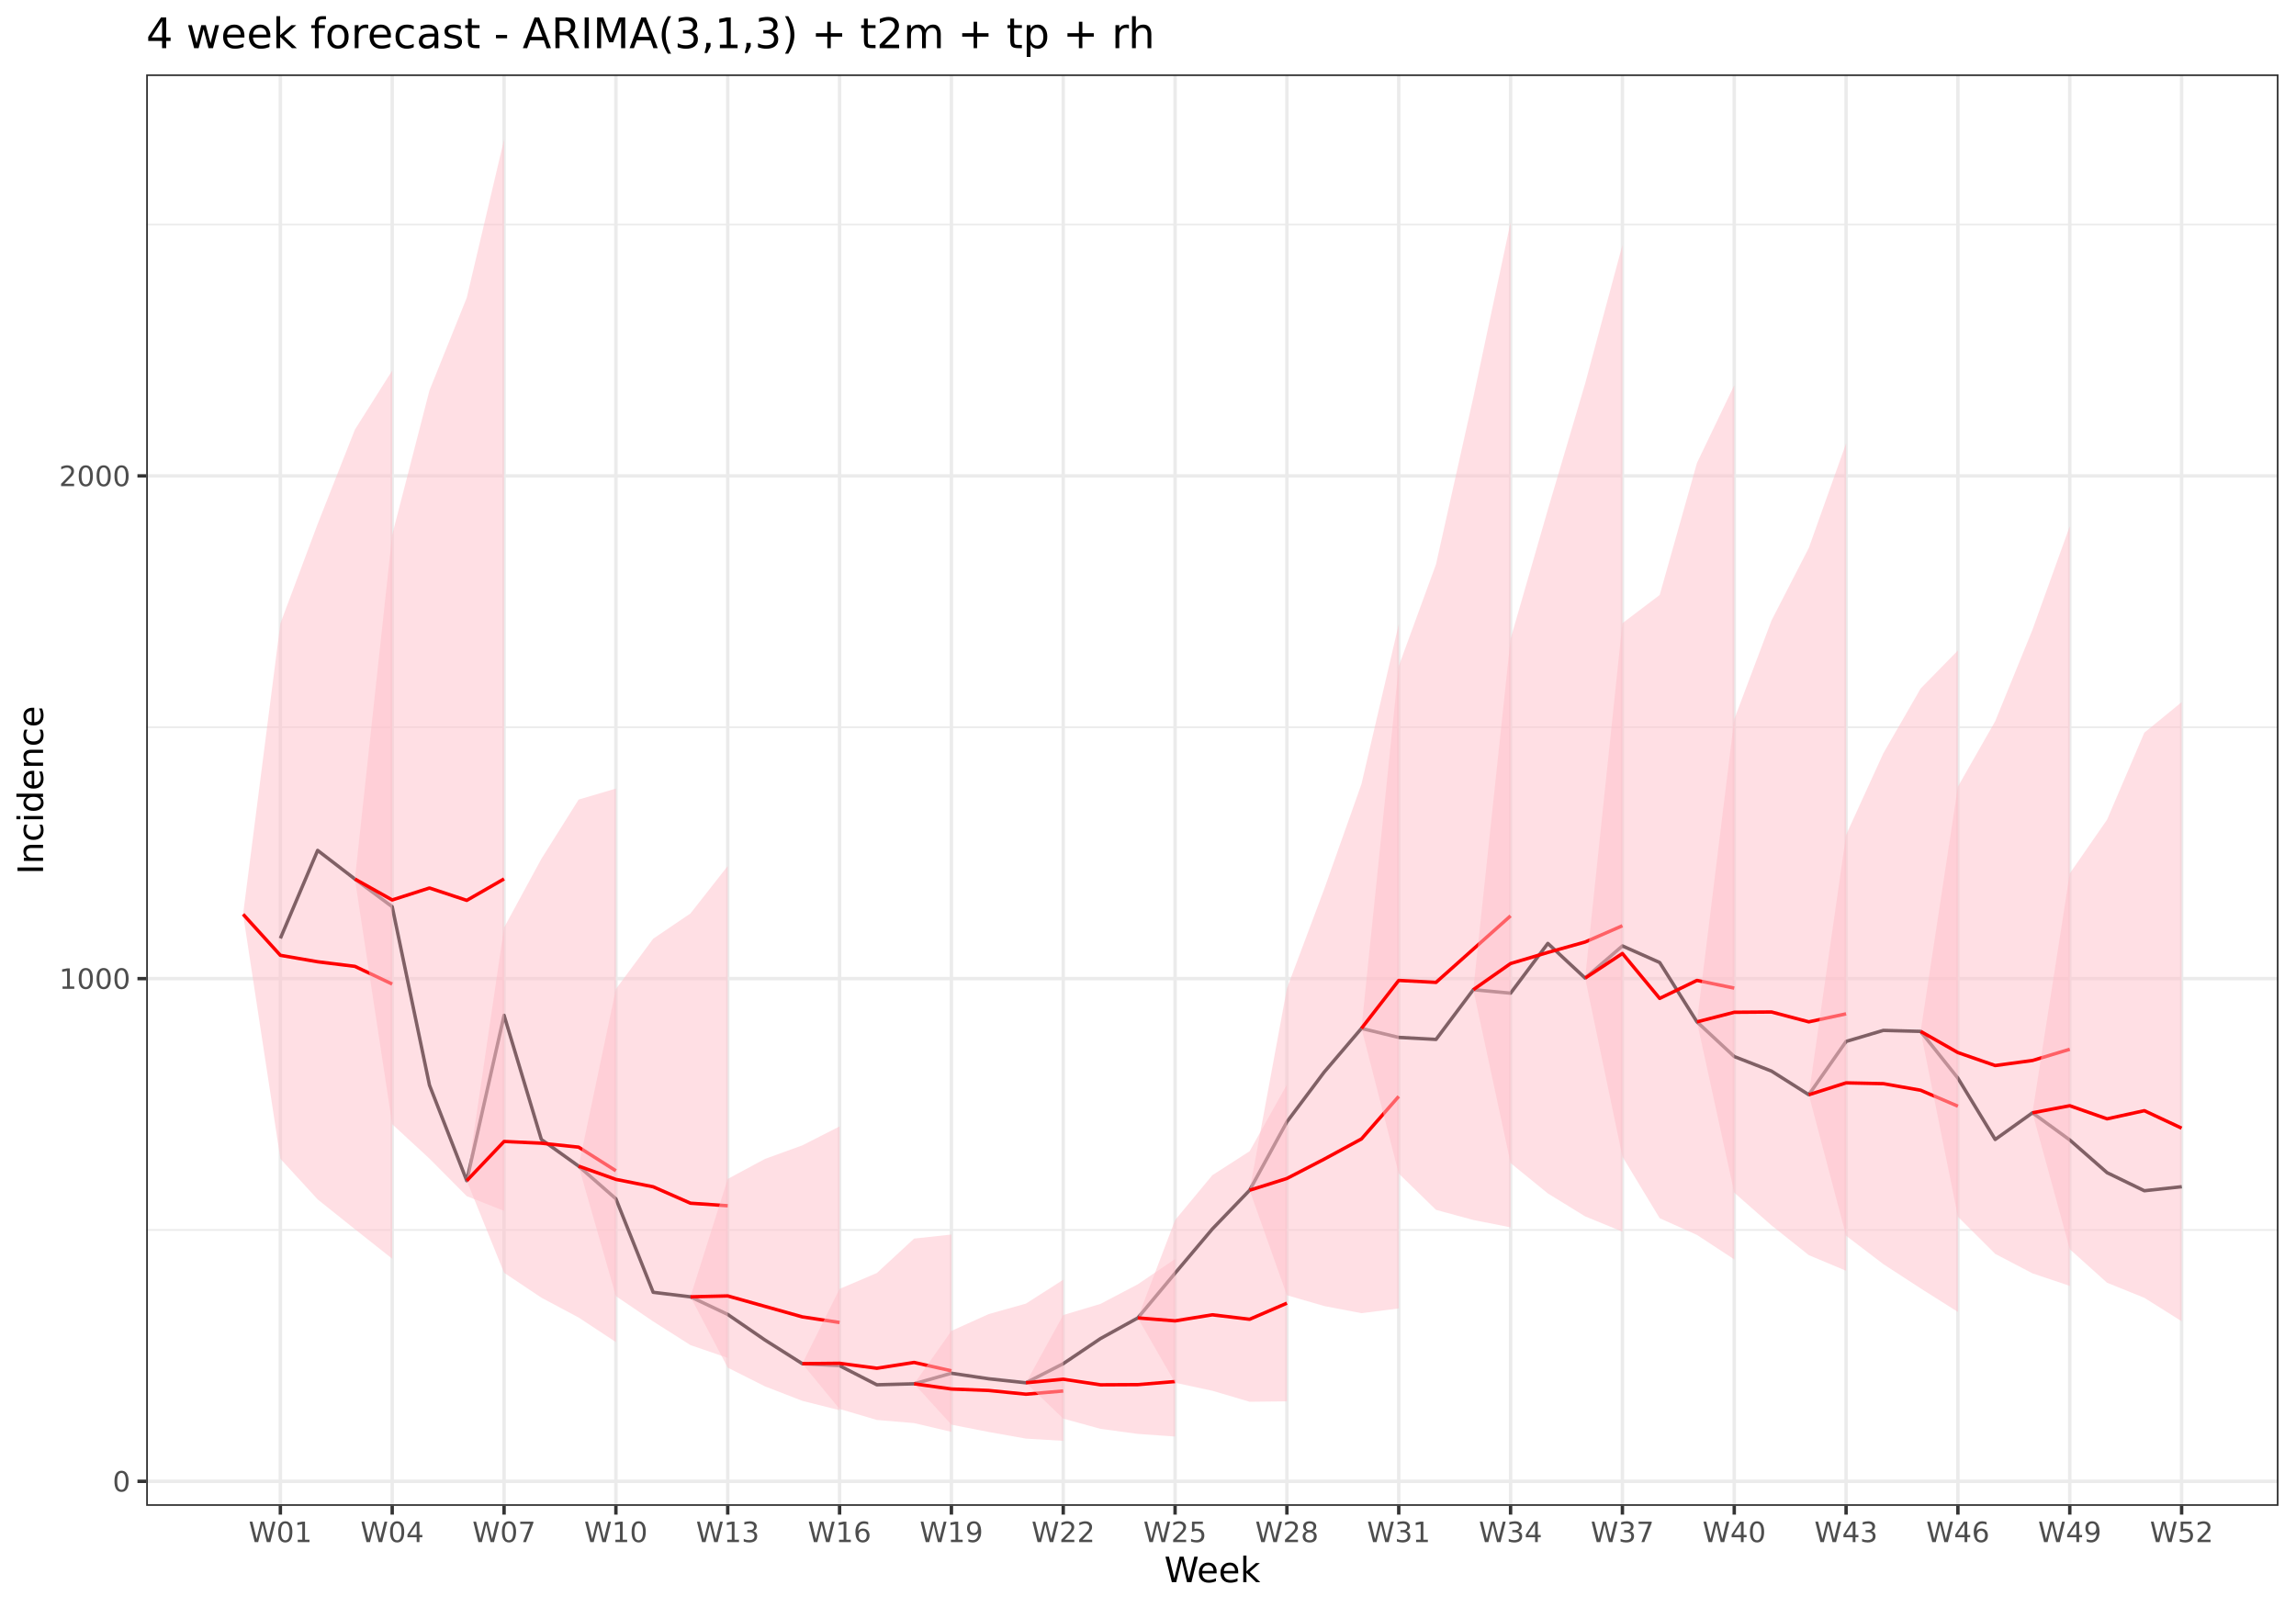
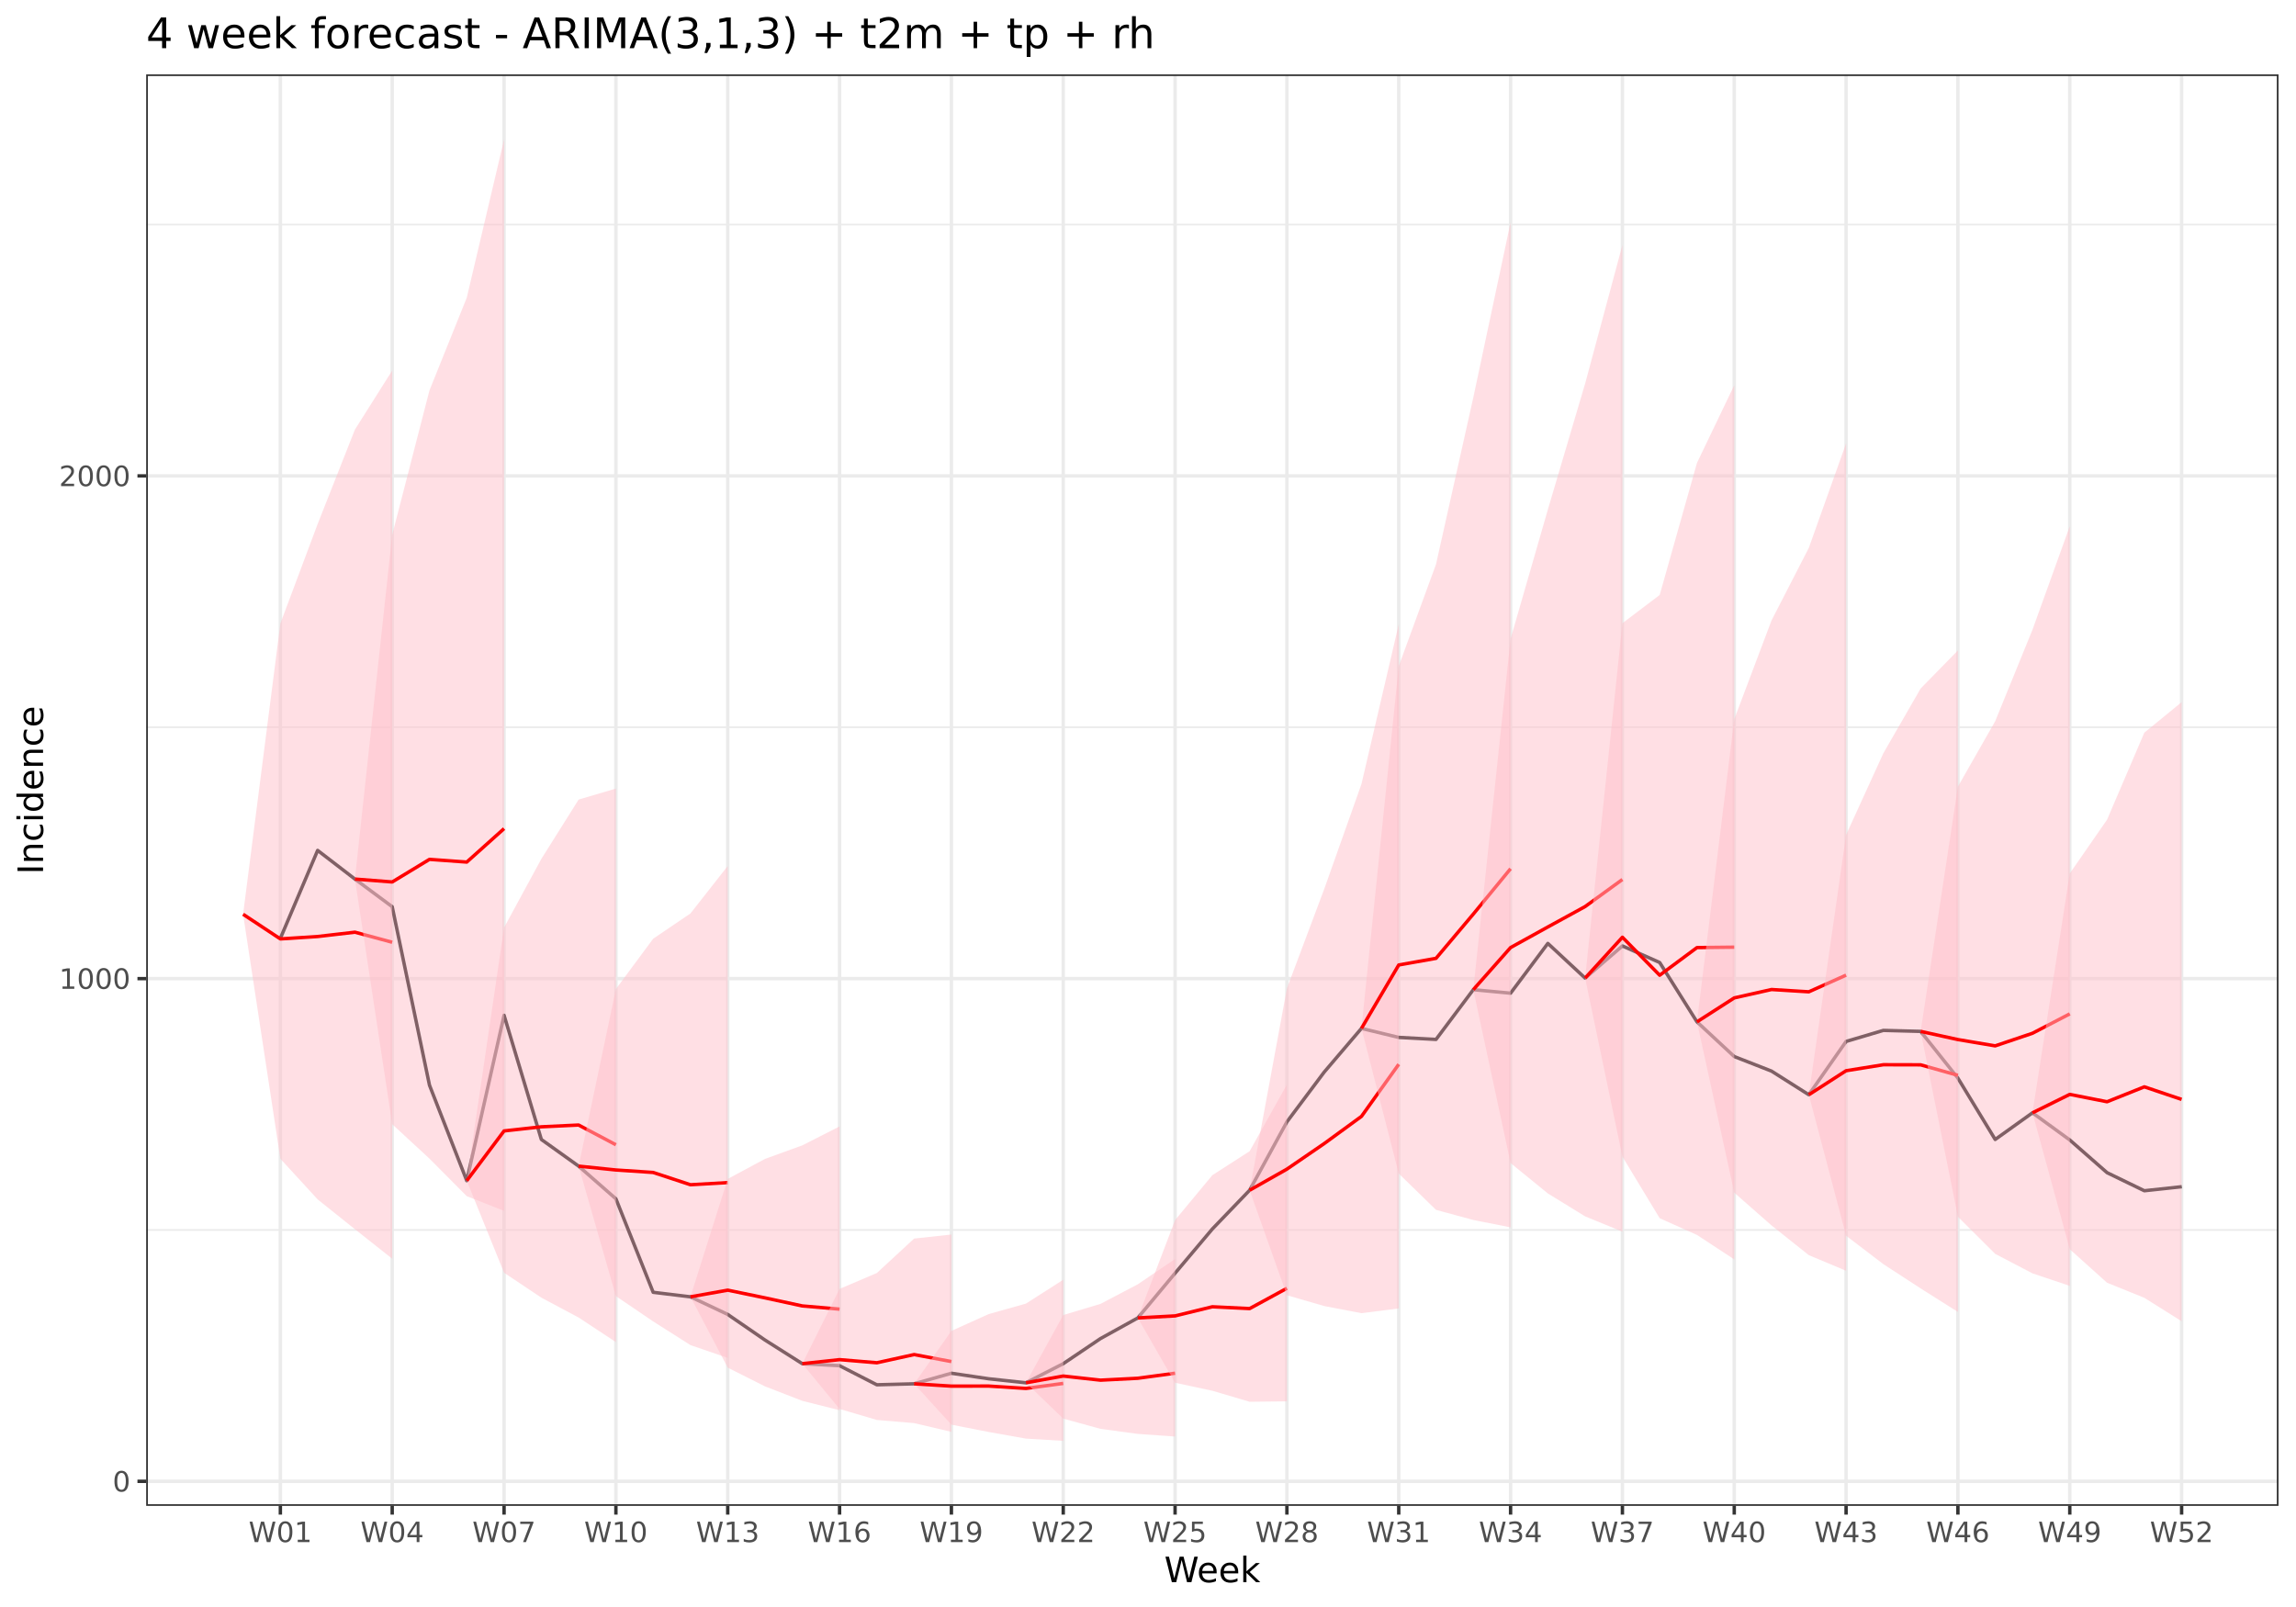
<svg xmlns="http://www.w3.org/2000/svg" class="svglite" width="720.00pt" height="504.00pt" viewBox="0 0 720.00 504.00">
  <defs>
    <style type="text/css">
    .svglite line, .svglite polyline, .svglite polygon, .svglite path, .svglite rect, .svglite circle {
      fill: none;
      stroke: #000000;
      stroke-linecap: round;
      stroke-linejoin: round;
      stroke-miterlimit: 10.00;
    }
    .svglite text {
      white-space: pre;
    }
  </style>
  </defs>
  <rect width="100%" height="100%" style="stroke: none; fill: #FFFFFF;" />
  <defs>
    <clipPath id="cpMC4wMHw3MjAuMDB8MC4wMHw1MDQuMDA=">
      <rect x="0.00" y="0.00" width="720.00" height="504.00" />
    </clipPath>
  </defs>
  <g clip-path="url(#cpMC4wMHw3MjAuMDB8MC4wMHw1MDQuMDA=)">
    <rect x="0.00" y="-0" width="720.00" height="504.00" style="stroke-width: 1.07; stroke: #FFFFFF; fill: #FFFFFF;" />
  </g>
  <defs>
    <clipPath id="cpNDUuODR8NzE0LjUyfDIzLjMyfDQ3Mi4yOQ==">
      <rect x="45.84" y="23.32" width="668.68" height="448.97" />
    </clipPath>
  </defs>
  <g clip-path="url(#cpNDUuODR8NzE0LjUyfDIzLjMyfDQ3Mi4yOQ==)">
    <rect x="45.84" y="23.32" width="668.68" height="448.97" style="stroke-width: 1.07; stroke: none; fill: #FFFFFF;" />
    <polyline points="45.84,385.75 714.52,385.75 " style="stroke-width: 0.53; stroke: #EBEBEB; stroke-linecap: butt;" />
    <polyline points="45.84,228.08 714.52,228.08 " style="stroke-width: 0.53; stroke: #EBEBEB; stroke-linecap: butt;" />
    <polyline points="45.84,70.42 714.52,70.42 " style="stroke-width: 0.53; stroke: #EBEBEB; stroke-linecap: butt;" />
    <polyline points="45.84,464.58 714.52,464.58 " style="stroke-width: 1.07; stroke: #EBEBEB; stroke-linecap: butt;" />
    <polyline points="45.84,306.92 714.52,306.92 " style="stroke-width: 1.07; stroke: #EBEBEB; stroke-linecap: butt;" />
    <polyline points="45.84,149.25 714.52,149.25 " style="stroke-width: 1.07; stroke: #EBEBEB; stroke-linecap: butt;" />
    <polyline points="87.92,472.29 87.92,23.32 " style="stroke-width: 1.07; stroke: #EBEBEB; stroke-linecap: butt;" />
    <polyline points="122.99,472.29 122.99,23.32 " style="stroke-width: 1.07; stroke: #EBEBEB; stroke-linecap: butt;" />
    <polyline points="158.07,472.29 158.07,23.32 " style="stroke-width: 1.07; stroke: #EBEBEB; stroke-linecap: butt;" />
    <polyline points="193.14,472.29 193.14,23.32 " style="stroke-width: 1.07; stroke: #EBEBEB; stroke-linecap: butt;" />
    <polyline points="228.21,472.29 228.21,23.32 " style="stroke-width: 1.07; stroke: #EBEBEB; stroke-linecap: butt;" />
    <polyline points="263.28,472.29 263.28,23.32 " style="stroke-width: 1.07; stroke: #EBEBEB; stroke-linecap: butt;" />
    <polyline points="298.35,472.29 298.35,23.32 " style="stroke-width: 1.07; stroke: #EBEBEB; stroke-linecap: butt;" />
    <polyline points="333.42,472.29 333.42,23.32 " style="stroke-width: 1.07; stroke: #EBEBEB; stroke-linecap: butt;" />
    <polyline points="368.49,472.29 368.49,23.32 " style="stroke-width: 1.07; stroke: #EBEBEB; stroke-linecap: butt;" />
    <polyline points="403.56,472.29 403.56,23.32 " style="stroke-width: 1.07; stroke: #EBEBEB; stroke-linecap: butt;" />
    <polyline points="438.63,472.29 438.63,23.32 " style="stroke-width: 1.07; stroke: #EBEBEB; stroke-linecap: butt;" />
    <polyline points="473.70,472.29 473.70,23.32 " style="stroke-width: 1.07; stroke: #EBEBEB; stroke-linecap: butt;" />
    <polyline points="508.77,472.29 508.77,23.32 " style="stroke-width: 1.07; stroke: #EBEBEB; stroke-linecap: butt;" />
    <polyline points="543.84,472.29 543.84,23.32 " style="stroke-width: 1.07; stroke: #EBEBEB; stroke-linecap: butt;" />
    <polyline points="578.91,472.29 578.91,23.32 " style="stroke-width: 1.07; stroke: #EBEBEB; stroke-linecap: butt;" />
    <polyline points="613.98,472.29 613.98,23.32 " style="stroke-width: 1.07; stroke: #EBEBEB; stroke-linecap: butt;" />
    <polyline points="649.06,472.29 649.06,23.32 " style="stroke-width: 1.07; stroke: #EBEBEB; stroke-linecap: butt;" />
    <polyline points="684.13,472.29 684.13,23.32 " style="stroke-width: 1.07; stroke: #EBEBEB; stroke-linecap: butt;" />
    <polyline points="87.92,294.30 99.61,266.71 111.30,275.70 122.99,284.37 134.68,340.34 146.37,370.30 158.07,318.43 169.76,357.37 181.45,365.73 193.14,375.98 204.83,405.30 216.52,406.72 228.21,412.24 239.90,420.28 251.59,427.69 263.28,428.32 274.97,434.31 286.66,434.00 298.35,430.69 310.04,432.42 321.73,433.68 333.42,427.69 345.11,419.81 356.80,413.34 368.49,399.31 380.18,385.44 391.87,373.29 403.56,351.85 415.25,336.24 426.94,322.53 438.63,325.36 450.32,325.99 462.01,310.39 473.70,311.49 485.39,295.88 497.08,306.76 508.77,296.67 520.46,301.87 532.15,320.48 543.84,331.36 555.53,335.93 567.22,343.34 578.91,326.63 590.60,323.16 602.29,323.47 613.98,338.14 625.67,357.37 637.36,349.01 649.06,357.53 660.75,367.78 672.44,373.45 684.13,372.19 " style="stroke-width: 1.07; stroke-linecap: butt;" />
    <polygon points="76.23,286.74 87.92,195.55 99.61,164.35 111.30,134.73 122.99,116.21 122.99,394.77 111.30,385.51 99.61,376.16 87.92,363.42 76.23,286.74 " style="stroke-width: 0.00; stroke: none; stroke-linecap: butt; fill: #FFC0CB; fill-opacity: 0.50;" />
    <polyline points="76.23,286.74 87.92,195.55 99.61,164.35 111.30,134.73 122.99,116.21 " style="stroke-width: 1.07; stroke: none; stroke-linecap: butt;" />
    <polyline points="122.99,394.77 111.30,385.51 99.61,376.16 87.92,363.42 76.23,286.74 " style="stroke-width: 1.07; stroke: none; stroke-linecap: butt;" />
-     <polyline points="76.23,286.74 87.92,299.61 99.61,301.64 111.30,303.08 122.99,308.63 " style="stroke-width: 1.07; stroke: #FF0000; stroke-linecap: butt;" />
+     <polyline points="76.23,286.74 87.92,294.47 99.61,293.72 111.30,292.36 122.99,295.52 " style="stroke-width: 1.07; stroke: #FF0000; stroke-linecap: butt;" />
    <polygon points="111.30,275.70 122.99,167.75 134.68,122.43 146.37,93.37 158.07,43.73 158.07,379.77 146.37,375.15 134.68,363.38 122.99,352.58 111.30,275.70 " style="stroke-width: 0.00; stroke: none; stroke-linecap: butt; fill: #FFC0CB; fill-opacity: 0.50;" />
    <polyline points="111.30,275.70 122.99,167.75 134.68,122.43 146.37,93.37 158.07,43.73 " style="stroke-width: 1.07; stroke: none; stroke-linecap: butt;" />
    <polyline points="158.07,379.77 146.37,375.15 134.68,363.38 122.99,352.58 111.30,275.70 " style="stroke-width: 1.07; stroke: none; stroke-linecap: butt;" />
-     <polyline points="111.30,275.70 122.99,282.25 134.68,278.50 146.37,282.38 158.07,275.65 " style="stroke-width: 1.07; stroke: #FF0000; stroke-linecap: butt;" />
+     <polyline points="111.30,275.70 122.99,276.61 134.68,269.52 146.37,270.37 158.07,259.88 " style="stroke-width: 1.07; stroke: #FF0000; stroke-linecap: butt;" />
    <polygon points="146.37,370.30 158.07,290.91 169.76,269.38 181.45,250.77 193.14,247.31 193.14,420.93 181.45,413.21 169.76,406.98 158.07,399.17 146.37,370.30 " style="stroke-width: 0.00; stroke: none; stroke-linecap: butt; fill: #FFC0CB; fill-opacity: 0.50;" />
    <polyline points="146.37,370.30 158.07,290.91 169.76,269.38 181.45,250.77 193.14,247.31 " style="stroke-width: 1.07; stroke: none; stroke-linecap: butt;" />
    <polyline points="193.14,420.93 181.45,413.21 169.76,406.98 158.07,399.17 146.37,370.30 " style="stroke-width: 1.07; stroke: none; stroke-linecap: butt;" />
-     <polyline points="146.37,370.30 158.07,358.00 169.76,358.54 181.45,359.78 193.14,367.19 " style="stroke-width: 1.07; stroke: #FF0000; stroke-linecap: butt;" />
+     <polyline points="146.37,370.30 158.07,354.69 169.76,353.40 181.45,352.84 193.14,359.03 " style="stroke-width: 1.07; stroke: #FF0000; stroke-linecap: butt;" />
    <polygon points="181.45,365.73 193.14,310.19 204.83,294.41 216.52,286.48 228.21,271.60 228.21,425.88 216.52,421.86 204.83,414.44 193.14,406.50 181.45,365.73 " style="stroke-width: 0.00; stroke: none; stroke-linecap: butt; fill: #FFC0CB; fill-opacity: 0.50;" />
    <polyline points="181.45,365.73 193.14,310.19 204.83,294.41 216.52,286.48 228.21,271.60 " style="stroke-width: 1.07; stroke: none; stroke-linecap: butt;" />
    <polyline points="228.21,425.88 216.52,421.86 204.83,414.44 193.14,406.50 181.45,365.73 " style="stroke-width: 1.07; stroke: none; stroke-linecap: butt;" />
-     <polyline points="181.45,365.73 193.14,369.89 204.83,372.21 216.52,377.36 228.21,378.16 " style="stroke-width: 1.07; stroke: #FF0000; stroke-linecap: butt;" />
+     <polyline points="181.45,365.73 193.14,366.94 204.83,367.72 216.52,371.57 228.21,370.90 " style="stroke-width: 1.07; stroke: #FF0000; stroke-linecap: butt;" />
    <polygon points="216.52,406.72 228.21,369.74 239.90,363.46 251.59,359.22 263.28,353.28 263.28,442.29 251.59,439.34 239.90,434.81 228.21,428.93 216.52,406.72 " style="stroke-width: 0.00; stroke: none; stroke-linecap: butt; fill: #FFC0CB; fill-opacity: 0.50;" />
    <polyline points="216.52,406.72 228.21,369.74 239.90,363.46 251.59,359.22 263.28,353.28 " style="stroke-width: 1.07; stroke: none; stroke-linecap: butt;" />
    <polyline points="263.28,442.29 251.59,439.34 239.90,434.81 228.21,428.93 216.52,406.72 " style="stroke-width: 1.07; stroke: none; stroke-linecap: butt;" />
-     <polyline points="216.52,406.72 228.21,406.44 239.90,409.72 251.59,413.01 263.28,414.77 " style="stroke-width: 1.07; stroke: #FF0000; stroke-linecap: butt;" />
+     <polyline points="216.52,406.72 228.21,404.63 239.90,407.05 251.59,409.58 263.28,410.58 " style="stroke-width: 1.07; stroke: #FF0000; stroke-linecap: butt;" />
    <polygon points="251.59,427.69 263.28,404.24 274.97,399.25 286.66,388.45 298.35,387.18 298.35,449.07 286.66,446.33 274.97,445.34 263.28,441.89 251.59,427.69 " style="stroke-width: 0.00; stroke: none; stroke-linecap: butt; fill: #FFC0CB; fill-opacity: 0.50;" />
    <polyline points="251.59,427.69 263.28,404.24 274.97,399.25 286.66,388.45 298.35,387.18 " style="stroke-width: 1.07; stroke: none; stroke-linecap: butt;" />
    <polyline points="298.35,449.07 286.66,446.33 274.97,445.34 263.28,441.89 251.59,427.69 " style="stroke-width: 1.07; stroke: none; stroke-linecap: butt;" />
-     <polyline points="251.59,427.69 263.28,427.57 274.97,429.12 286.66,427.30 298.35,429.93 " style="stroke-width: 1.07; stroke: #FF0000; stroke-linecap: butt;" />
+     <polyline points="251.59,427.69 263.28,426.42 274.97,427.40 286.66,424.83 298.35,427.02 " style="stroke-width: 1.07; stroke: #FF0000; stroke-linecap: butt;" />
    <polygon points="286.66,434.00 298.35,417.41 310.04,412.13 321.73,408.84 333.42,401.37 333.42,451.89 321.73,451.19 310.04,449.11 298.35,446.82 286.66,434.00 " style="stroke-width: 0.00; stroke: none; stroke-linecap: butt; fill: #FFC0CB; fill-opacity: 0.50;" />
    <polyline points="286.66,434.00 298.35,417.41 310.04,412.13 321.73,408.84 333.42,401.37 " style="stroke-width: 1.07; stroke: none; stroke-linecap: butt;" />
    <polyline points="333.42,451.89 321.73,451.19 310.04,449.11 298.35,446.82 286.66,434.00 " style="stroke-width: 1.07; stroke: none; stroke-linecap: butt;" />
-     <polyline points="286.66,434.00 298.35,435.63 310.04,436.09 321.73,437.26 333.42,436.25 " style="stroke-width: 1.07; stroke: #FF0000; stroke-linecap: butt;" />
+     <polyline points="286.66,434.00 298.35,434.73 310.04,434.71 321.73,435.45 333.42,433.88 " style="stroke-width: 1.07; stroke: #FF0000; stroke-linecap: butt;" />
    <polygon points="321.73,433.68 333.42,412.44 345.11,408.93 356.80,402.79 368.49,394.85 368.49,450.54 356.80,449.71 345.11,448.13 333.42,444.92 321.73,433.68 " style="stroke-width: 0.00; stroke: none; stroke-linecap: butt; fill: #FFC0CB; fill-opacity: 0.50;" />
    <polyline points="321.73,433.68 333.42,412.44 345.11,408.93 356.80,402.79 368.49,394.85 " style="stroke-width: 1.07; stroke: none; stroke-linecap: butt;" />
    <polyline points="368.49,450.54 356.80,449.71 345.11,448.13 333.42,444.92 321.73,433.68 " style="stroke-width: 1.07; stroke: none; stroke-linecap: butt;" />
-     <polyline points="321.73,433.68 333.42,432.56 345.11,434.32 356.80,434.26 368.49,433.29 " style="stroke-width: 1.07; stroke: #FF0000; stroke-linecap: butt;" />
+     <polyline points="321.73,433.68 333.42,431.57 345.11,432.86 356.80,432.26 368.49,430.68 " style="stroke-width: 1.07; stroke: #FF0000; stroke-linecap: butt;" />
    <polygon points="356.80,413.34 368.49,382.66 380.18,368.57 391.87,361.05 403.56,340.14 403.56,439.50 391.87,439.63 380.18,436.18 368.49,433.67 356.80,413.34 " style="stroke-width: 0.00; stroke: none; stroke-linecap: butt; fill: #FFC0CB; fill-opacity: 0.50;" />
    <polyline points="356.80,413.34 368.49,382.66 380.18,368.57 391.87,361.05 403.56,340.14 " style="stroke-width: 1.07; stroke: none; stroke-linecap: butt;" />
    <polyline points="403.56,439.50 391.87,439.63 380.18,436.18 368.49,433.67 356.80,413.34 " style="stroke-width: 1.07; stroke: none; stroke-linecap: butt;" />
-     <polyline points="356.80,413.34 368.49,414.26 380.18,412.36 391.87,413.76 403.56,408.71 " style="stroke-width: 1.07; stroke: #FF0000; stroke-linecap: butt;" />
+     <polyline points="356.80,413.34 368.49,412.70 380.18,409.84 391.87,410.41 403.56,404.04 " style="stroke-width: 1.07; stroke: #FF0000; stroke-linecap: butt;" />
    <polygon points="391.87,373.29 403.56,310.00 415.25,278.86 426.94,245.90 438.63,195.79 438.63,410.36 426.94,411.85 415.25,409.61 403.56,406.22 391.87,373.29 " style="stroke-width: 0.00; stroke: none; stroke-linecap: butt; fill: #FFC0CB; fill-opacity: 0.50;" />
    <polyline points="391.87,373.29 403.56,310.00 415.25,278.86 426.94,245.90 438.63,195.79 " style="stroke-width: 1.07; stroke: none; stroke-linecap: butt;" />
    <polyline points="438.63,410.36 426.94,411.85 415.25,409.61 403.56,406.22 391.87,373.29 " style="stroke-width: 1.07; stroke: none; stroke-linecap: butt;" />
-     <polyline points="391.87,373.29 403.56,369.60 415.25,363.54 426.94,357.20 438.63,343.86 " style="stroke-width: 1.07; stroke: #FF0000; stroke-linecap: butt;" />
+     <polyline points="391.87,373.29 403.56,366.67 415.25,358.66 426.94,350.13 438.63,333.79 " style="stroke-width: 1.07; stroke: #FF0000; stroke-linecap: butt;" />
    <polygon points="426.94,322.53 438.63,208.92 450.32,176.97 462.01,124.68 473.70,69.73 473.70,384.93 462.01,382.62 450.32,379.45 438.63,368.06 426.94,322.53 " style="stroke-width: 0.00; stroke: none; stroke-linecap: butt; fill: #FFC0CB; fill-opacity: 0.50;" />
    <polyline points="426.94,322.53 438.63,208.92 450.32,176.97 462.01,124.68 473.70,69.73 " style="stroke-width: 1.07; stroke: none; stroke-linecap: butt;" />
    <polyline points="473.70,384.93 462.01,382.62 450.32,379.45 438.63,368.06 426.94,322.53 " style="stroke-width: 1.07; stroke: none; stroke-linecap: butt;" />
-     <polyline points="426.94,322.53 438.63,307.49 450.32,308.10 462.01,297.67 473.70,287.24 " style="stroke-width: 1.07; stroke: #FF0000; stroke-linecap: butt;" />
+     <polyline points="426.94,322.53 438.63,302.64 450.32,300.56 462.01,286.68 473.70,272.45 " style="stroke-width: 1.07; stroke: #FF0000; stroke-linecap: butt;" />
    <polygon points="462.01,310.39 473.70,200.37 485.39,159.82 497.08,120.30 508.77,76.84 508.77,386.28 497.08,381.49 485.39,374.30 473.70,364.77 462.01,310.39 " style="stroke-width: 0.00; stroke: none; stroke-linecap: butt; fill: #FFC0CB; fill-opacity: 0.50;" />
    <polyline points="462.01,310.39 473.70,200.37 485.39,159.82 497.08,120.30 508.77,76.84 " style="stroke-width: 1.07; stroke: none; stroke-linecap: butt;" />
    <polyline points="508.77,386.28 497.08,381.49 485.39,374.30 473.70,364.77 462.01,310.39 " style="stroke-width: 1.07; stroke: none; stroke-linecap: butt;" />
-     <polyline points="462.01,310.39 473.70,302.19 485.39,298.71 497.08,295.44 508.77,290.34 " style="stroke-width: 1.07; stroke: #FF0000; stroke-linecap: butt;" />
+     <polyline points="462.01,310.39 473.70,297.18 485.39,290.72 497.08,284.32 508.77,275.83 " style="stroke-width: 1.07; stroke: #FF0000; stroke-linecap: butt;" />
    <polygon points="497.08,306.76 508.77,195.46 520.46,186.60 532.15,145.19 543.84,120.82 543.84,394.98 532.15,387.31 520.46,382.07 508.77,362.75 497.08,306.76 " style="stroke-width: 0.00; stroke: none; stroke-linecap: butt; fill: #FFC0CB; fill-opacity: 0.50;" />
    <polyline points="497.08,306.76 508.77,195.46 520.46,186.60 532.15,145.19 543.84,120.82 " style="stroke-width: 1.07; stroke: none; stroke-linecap: butt;" />
    <polyline points="543.84,394.98 532.15,387.31 520.46,382.07 508.77,362.75 497.08,306.76 " style="stroke-width: 1.07; stroke: none; stroke-linecap: butt;" />
-     <polyline points="497.08,306.76 508.77,299.04 520.46,313.13 532.15,307.48 543.84,309.90 " style="stroke-width: 1.07; stroke: #FF0000; stroke-linecap: butt;" />
+     <polyline points="497.08,306.76 508.77,293.95 520.46,305.86 532.15,297.19 543.84,297.06 " style="stroke-width: 1.07; stroke: #FF0000; stroke-linecap: butt;" />
    <polygon points="532.15,320.48 543.84,225.58 555.53,194.59 567.22,171.84 578.91,139.05 578.91,398.55 567.22,393.65 555.53,384.33 543.84,374.05 532.15,320.48 " style="stroke-width: 0.00; stroke: none; stroke-linecap: butt; fill: #FFC0CB; fill-opacity: 0.50;" />
    <polyline points="532.15,320.48 543.84,225.58 555.53,194.59 567.22,171.84 578.91,139.05 " style="stroke-width: 1.07; stroke: none; stroke-linecap: butt;" />
    <polyline points="578.91,398.55 567.22,393.65 555.53,384.33 543.84,374.05 532.15,320.48 " style="stroke-width: 1.07; stroke: none; stroke-linecap: butt;" />
-     <polyline points="532.15,320.48 543.84,317.48 555.53,317.39 567.22,320.48 578.91,317.97 " style="stroke-width: 1.07; stroke: #FF0000; stroke-linecap: butt;" />
+     <polyline points="532.15,320.48 543.84,312.97 555.53,310.34 567.22,311.06 578.91,305.83 " style="stroke-width: 1.07; stroke: #FF0000; stroke-linecap: butt;" />
    <polygon points="567.22,343.34 578.91,261.84 590.60,236.24 602.29,215.94 613.98,203.99 613.98,411.47 602.29,404.08 590.60,396.47 578.91,387.56 567.22,343.34 " style="stroke-width: 0.00; stroke: none; stroke-linecap: butt; fill: #FFC0CB; fill-opacity: 0.50;" />
    <polyline points="567.22,343.34 578.91,261.84 590.60,236.24 602.29,215.94 613.98,203.99 " style="stroke-width: 1.07; stroke: none; stroke-linecap: butt;" />
    <polyline points="613.98,411.47 602.29,404.08 590.60,396.47 578.91,387.56 567.22,343.34 " style="stroke-width: 1.07; stroke: none; stroke-linecap: butt;" />
-     <polyline points="567.22,343.34 578.91,339.62 590.60,339.87 602.29,341.93 613.98,346.94 " style="stroke-width: 1.07; stroke: #FF0000; stroke-linecap: butt;" />
+     <polyline points="567.22,343.34 578.91,335.81 590.60,333.93 602.29,333.96 613.98,337.26 " style="stroke-width: 1.07; stroke: #FF0000; stroke-linecap: butt;" />
    <polygon points="602.29,323.47 613.98,246.70 625.67,226.20 637.36,197.51 649.06,165.03 649.06,403.29 637.36,399.36 625.67,393.25 613.98,381.60 602.29,323.47 " style="stroke-width: 0.00; stroke: none; stroke-linecap: butt; fill: #FFC0CB; fill-opacity: 0.50;" />
    <polyline points="602.29,323.47 613.98,246.70 625.67,226.20 637.36,197.51 649.06,165.03 " style="stroke-width: 1.07; stroke: none; stroke-linecap: butt;" />
    <polyline points="649.06,403.29 637.36,399.36 625.67,393.25 613.98,381.60 602.29,323.47 " style="stroke-width: 1.07; stroke: none; stroke-linecap: butt;" />
-     <polyline points="602.29,323.47 613.98,330.12 625.67,334.18 637.36,332.60 649.06,329.08 " style="stroke-width: 1.07; stroke: #FF0000; stroke-linecap: butt;" />
+     <polyline points="602.29,323.47 613.98,326.04 625.67,328.01 637.36,324.06 649.06,317.98 " style="stroke-width: 1.07; stroke: #FF0000; stroke-linecap: butt;" />
    <polygon points="637.36,349.01 649.06,273.94 660.75,257.08 672.44,229.78 684.13,220.22 684.13,414.38 672.44,407.03 660.75,402.30 649.06,391.80 637.36,349.01 " style="stroke-width: 0.00; stroke: none; stroke-linecap: butt; fill: #FFC0CB; fill-opacity: 0.50;" />
    <polyline points="637.36,349.01 649.06,273.94 660.75,257.08 672.44,229.78 684.13,220.22 " style="stroke-width: 1.07; stroke: none; stroke-linecap: butt;" />
    <polyline points="684.13,414.38 672.44,407.03 660.75,402.30 649.06,391.80 637.36,349.01 " style="stroke-width: 1.07; stroke: none; stroke-linecap: butt;" />
-     <polyline points="637.36,349.01 649.06,346.79 660.75,350.90 672.44,348.34 684.13,353.82 " style="stroke-width: 1.07; stroke: #FF0000; stroke-linecap: butt;" />
+     <polyline points="637.36,349.01 649.06,343.23 660.75,345.54 672.44,340.86 684.13,344.80 " style="stroke-width: 1.07; stroke: #FF0000; stroke-linecap: butt;" />
    <rect x="45.84" y="23.32" width="668.68" height="448.97" style="stroke-width: 1.07; stroke: #333333;" />
  </g>
  <g clip-path="url(#cpMC4wMHw3MjAuMDB8MC4wMHw1MDQuMDA=)">
    <text x="40.91" y="467.79" text-anchor="end" style="font-size: 8.80px;fill: #4D4D4D; font-family: &quot;DejaVu Sans&quot;;" textLength="5.59px" lengthAdjust="spacingAndGlyphs">0</text>
    <text x="40.91" y="310.12" text-anchor="end" style="font-size: 8.80px;fill: #4D4D4D; font-family: &quot;DejaVu Sans&quot;;" textLength="22.38px" lengthAdjust="spacingAndGlyphs">1000</text>
    <text x="40.91" y="152.46" text-anchor="end" style="font-size: 8.80px;fill: #4D4D4D; font-family: &quot;DejaVu Sans&quot;;" textLength="22.38px" lengthAdjust="spacingAndGlyphs">2000</text>
    <polyline points="43.10,464.58 45.84,464.58 " style="stroke-width: 1.07; stroke: #333333; stroke-linecap: butt;" />
    <polyline points="43.10,306.92 45.84,306.92 " style="stroke-width: 1.07; stroke: #333333; stroke-linecap: butt;" />
    <polyline points="43.10,149.25 45.84,149.25 " style="stroke-width: 1.07; stroke: #333333; stroke-linecap: butt;" />
    <polyline points="87.92,475.03 87.92,472.29 " style="stroke-width: 1.07; stroke: #333333; stroke-linecap: butt;" />
    <polyline points="122.99,475.03 122.99,472.29 " style="stroke-width: 1.07; stroke: #333333; stroke-linecap: butt;" />
    <polyline points="158.07,475.03 158.07,472.29 " style="stroke-width: 1.07; stroke: #333333; stroke-linecap: butt;" />
    <polyline points="193.14,475.03 193.14,472.29 " style="stroke-width: 1.07; stroke: #333333; stroke-linecap: butt;" />
    <polyline points="228.21,475.03 228.21,472.29 " style="stroke-width: 1.07; stroke: #333333; stroke-linecap: butt;" />
    <polyline points="263.28,475.03 263.28,472.29 " style="stroke-width: 1.07; stroke: #333333; stroke-linecap: butt;" />
    <polyline points="298.35,475.03 298.35,472.29 " style="stroke-width: 1.07; stroke: #333333; stroke-linecap: butt;" />
    <polyline points="333.42,475.03 333.42,472.29 " style="stroke-width: 1.07; stroke: #333333; stroke-linecap: butt;" />
    <polyline points="368.49,475.03 368.49,472.29 " style="stroke-width: 1.07; stroke: #333333; stroke-linecap: butt;" />
    <polyline points="403.56,475.03 403.56,472.29 " style="stroke-width: 1.07; stroke: #333333; stroke-linecap: butt;" />
    <polyline points="438.63,475.03 438.63,472.29 " style="stroke-width: 1.07; stroke: #333333; stroke-linecap: butt;" />
    <polyline points="473.70,475.03 473.70,472.29 " style="stroke-width: 1.07; stroke: #333333; stroke-linecap: butt;" />
    <polyline points="508.77,475.03 508.77,472.29 " style="stroke-width: 1.07; stroke: #333333; stroke-linecap: butt;" />
    <polyline points="543.84,475.03 543.84,472.29 " style="stroke-width: 1.07; stroke: #333333; stroke-linecap: butt;" />
    <polyline points="578.91,475.03 578.91,472.29 " style="stroke-width: 1.07; stroke: #333333; stroke-linecap: butt;" />
    <polyline points="613.98,475.03 613.98,472.29 " style="stroke-width: 1.07; stroke: #333333; stroke-linecap: butt;" />
    <polyline points="649.06,475.03 649.06,472.29 " style="stroke-width: 1.07; stroke: #333333; stroke-linecap: butt;" />
    <polyline points="684.13,475.03 684.13,472.29 " style="stroke-width: 1.07; stroke: #333333; stroke-linecap: butt;" />
    <text x="87.92" y="483.64" text-anchor="middle" style="font-size: 8.80px;fill: #4D4D4D; font-family: &quot;DejaVu Sans&quot;;" textLength="19.89px" lengthAdjust="spacingAndGlyphs">W01</text>
    <text x="122.99" y="483.64" text-anchor="middle" style="font-size: 8.80px;fill: #4D4D4D; font-family: &quot;DejaVu Sans&quot;;" textLength="19.89px" lengthAdjust="spacingAndGlyphs">W04</text>
    <text x="158.07" y="483.64" text-anchor="middle" style="font-size: 8.80px;fill: #4D4D4D; font-family: &quot;DejaVu Sans&quot;;" textLength="19.89px" lengthAdjust="spacingAndGlyphs">W07</text>
    <text x="193.14" y="483.64" text-anchor="middle" style="font-size: 8.80px;fill: #4D4D4D; font-family: &quot;DejaVu Sans&quot;;" textLength="19.89px" lengthAdjust="spacingAndGlyphs">W10</text>
    <text x="228.21" y="483.64" text-anchor="middle" style="font-size: 8.80px;fill: #4D4D4D; font-family: &quot;DejaVu Sans&quot;;" textLength="19.89px" lengthAdjust="spacingAndGlyphs">W13</text>
    <text x="263.28" y="483.64" text-anchor="middle" style="font-size: 8.80px;fill: #4D4D4D; font-family: &quot;DejaVu Sans&quot;;" textLength="19.89px" lengthAdjust="spacingAndGlyphs">W16</text>
    <text x="298.35" y="483.64" text-anchor="middle" style="font-size: 8.80px;fill: #4D4D4D; font-family: &quot;DejaVu Sans&quot;;" textLength="19.89px" lengthAdjust="spacingAndGlyphs">W19</text>
    <text x="333.42" y="483.64" text-anchor="middle" style="font-size: 8.80px;fill: #4D4D4D; font-family: &quot;DejaVu Sans&quot;;" textLength="19.89px" lengthAdjust="spacingAndGlyphs">W22</text>
    <text x="368.49" y="483.64" text-anchor="middle" style="font-size: 8.80px;fill: #4D4D4D; font-family: &quot;DejaVu Sans&quot;;" textLength="19.89px" lengthAdjust="spacingAndGlyphs">W25</text>
    <text x="403.56" y="483.64" text-anchor="middle" style="font-size: 8.80px;fill: #4D4D4D; font-family: &quot;DejaVu Sans&quot;;" textLength="19.89px" lengthAdjust="spacingAndGlyphs">W28</text>
    <text x="438.63" y="483.64" text-anchor="middle" style="font-size: 8.80px;fill: #4D4D4D; font-family: &quot;DejaVu Sans&quot;;" textLength="19.89px" lengthAdjust="spacingAndGlyphs">W31</text>
    <text x="473.70" y="483.64" text-anchor="middle" style="font-size: 8.80px;fill: #4D4D4D; font-family: &quot;DejaVu Sans&quot;;" textLength="19.89px" lengthAdjust="spacingAndGlyphs">W34</text>
    <text x="508.77" y="483.64" text-anchor="middle" style="font-size: 8.80px;fill: #4D4D4D; font-family: &quot;DejaVu Sans&quot;;" textLength="19.89px" lengthAdjust="spacingAndGlyphs">W37</text>
    <text x="543.84" y="483.64" text-anchor="middle" style="font-size: 8.80px;fill: #4D4D4D; font-family: &quot;DejaVu Sans&quot;;" textLength="19.89px" lengthAdjust="spacingAndGlyphs">W40</text>
    <text x="578.91" y="483.64" text-anchor="middle" style="font-size: 8.80px;fill: #4D4D4D; font-family: &quot;DejaVu Sans&quot;;" textLength="19.89px" lengthAdjust="spacingAndGlyphs">W43</text>
    <text x="613.98" y="483.64" text-anchor="middle" style="font-size: 8.80px;fill: #4D4D4D; font-family: &quot;DejaVu Sans&quot;;" textLength="19.89px" lengthAdjust="spacingAndGlyphs">W46</text>
    <text x="649.06" y="483.64" text-anchor="middle" style="font-size: 8.80px;fill: #4D4D4D; font-family: &quot;DejaVu Sans&quot;;" textLength="19.89px" lengthAdjust="spacingAndGlyphs">W49</text>
    <text x="684.13" y="483.64" text-anchor="middle" style="font-size: 8.80px;fill: #4D4D4D; font-family: &quot;DejaVu Sans&quot;;" textLength="19.89px" lengthAdjust="spacingAndGlyphs">W52</text>
    <text x="380.18" y="496.23" text-anchor="middle" style="font-size: 11.00px; font-family: &quot;DejaVu Sans&quot;;" textLength="30.14px" lengthAdjust="spacingAndGlyphs">Week</text>
    <text transform="translate(13.50,247.81) rotate(-90)" text-anchor="middle" style="font-size: 11.00px; font-family: &quot;DejaVu Sans&quot;;" textLength="52.86px" lengthAdjust="spacingAndGlyphs">Incidence</text>
    <text x="45.84" y="15.10" style="font-size: 13.20px; font-family: &quot;DejaVu Sans&quot;;" textLength="316.06px" lengthAdjust="spacingAndGlyphs">4 week forecast - ARIMA(3,1,3) + t2m + tp + rh</text>
  </g>
</svg>
